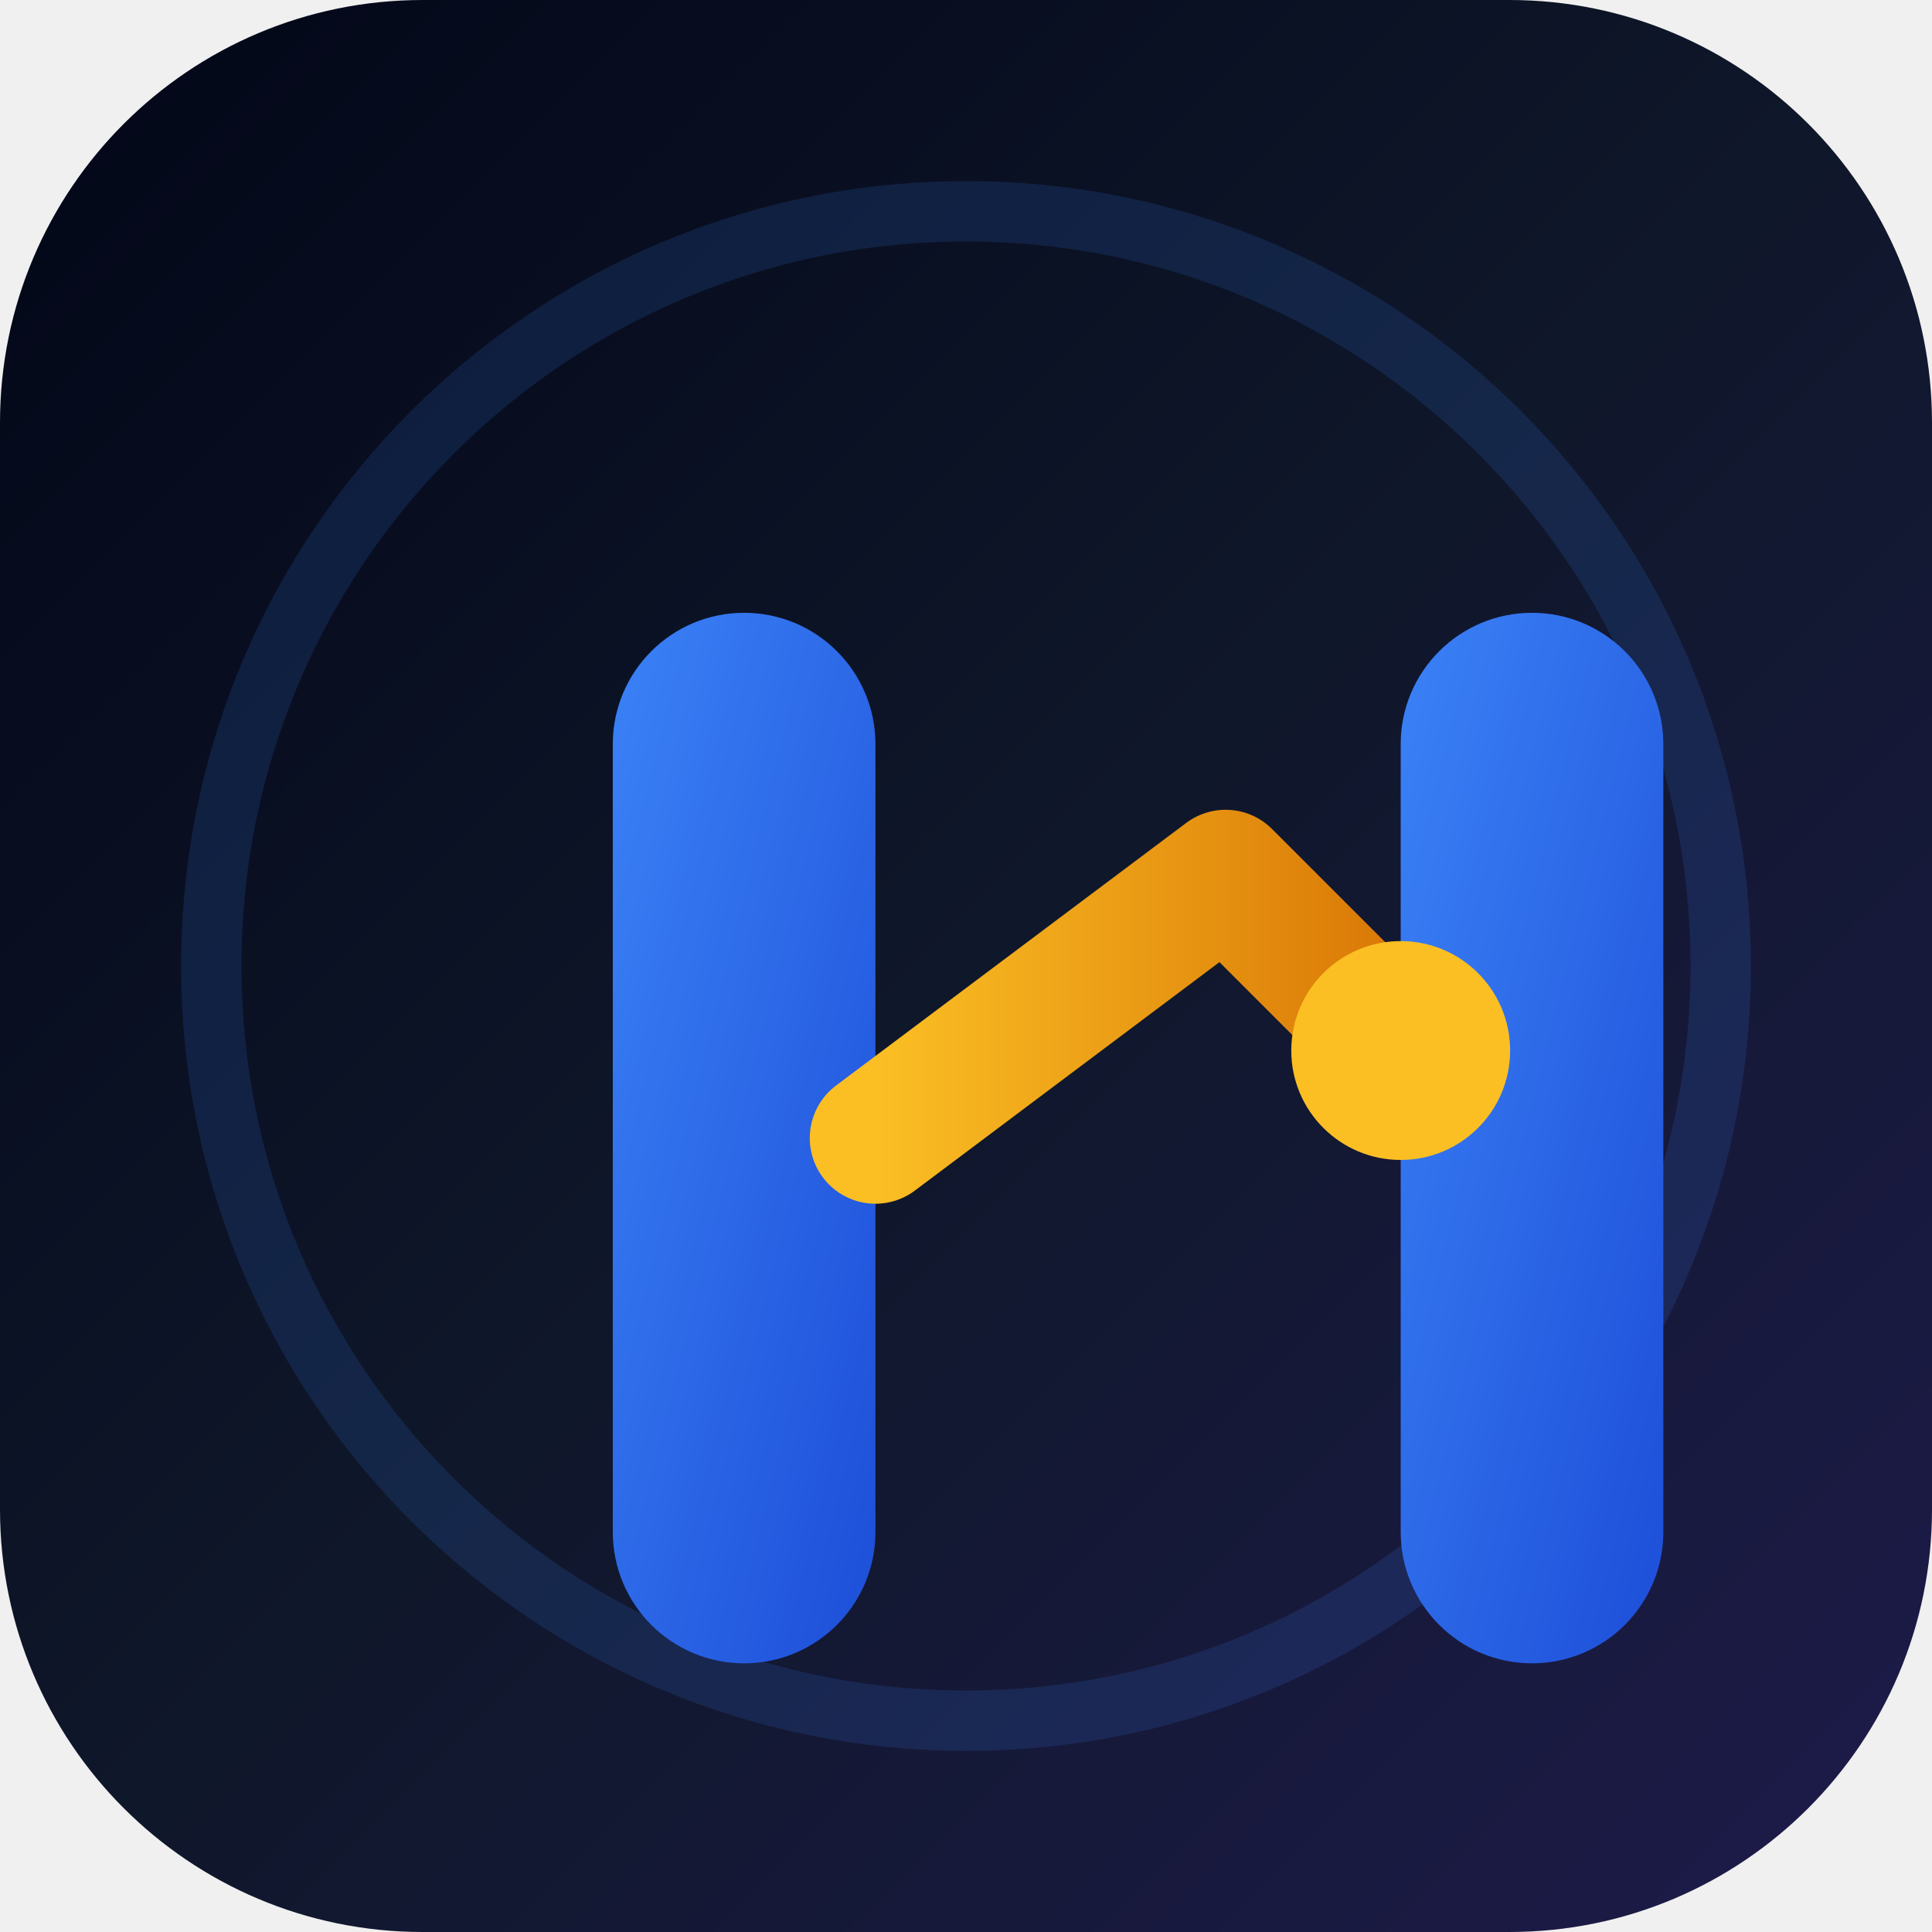
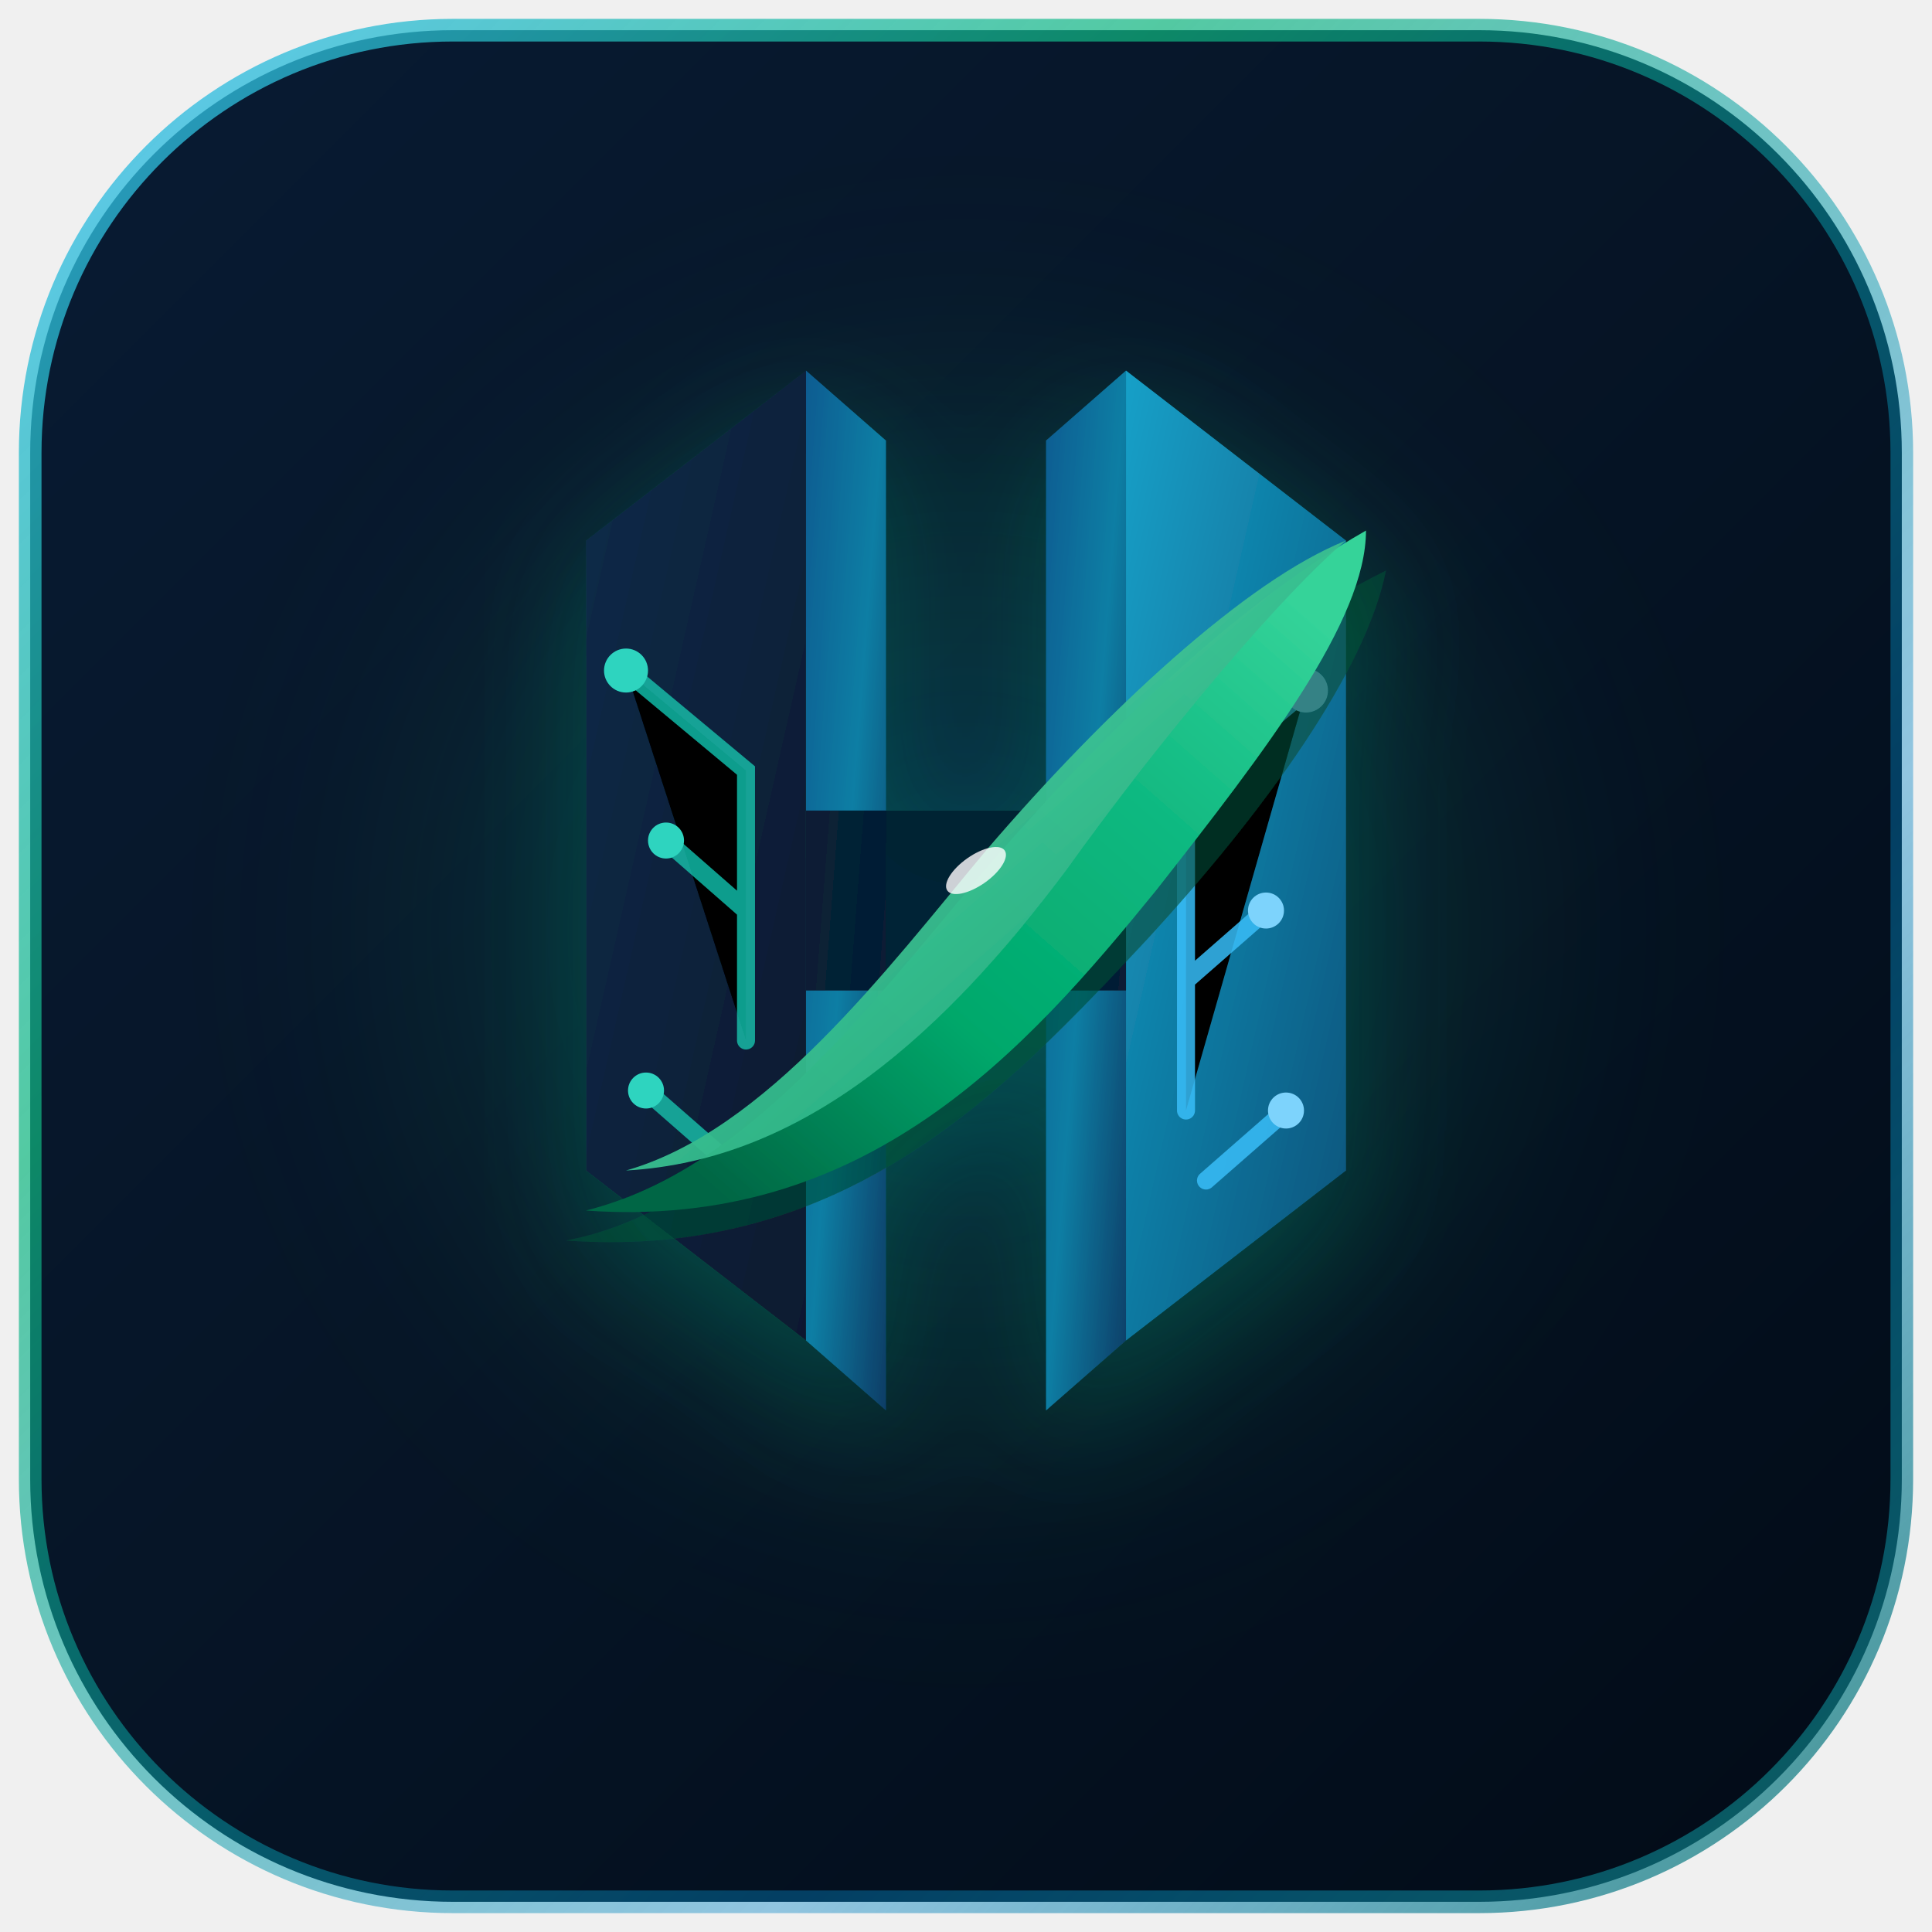
<svg xmlns="http://www.w3.org/2000/svg" viewBox="0 0 512 512" width="512" height="512">
  <defs>
-     <linearGradient id="bgGrad" x1="0%" y1="0%" x2="100%" y2="100%">
-       <stop offset="0%" stop-color="#020617" />
-       <stop offset="50%" stop-color="#0f172a" />
-       <stop offset="100%" stop-color="#1e1b4b" />
+     <linearGradient id="iconBgGrad" x1="0%" y1="0%" x2="100%" y2="100%">
+       <stop offset="0%" stop-color="#081b33" />
+       <stop offset="45%" stop-color="#061527" />
+       <stop offset="100%" stop-color="#020b17" />
    </linearGradient>
-     <linearGradient id="goldGrad" x1="0%" y1="0%" x2="100%" y2="0%">
-       <stop offset="0%" stop-color="#fbbf24" />
-       <stop offset="100%" stop-color="#d97706" />
+     <linearGradient id="iconBorderGrad" x1="0%" y1="0%" x2="100%" y2="100%">
+       <stop offset="0%" stop-color="#38bdf8" stop-opacity="0.8" />
+       <stop offset="30%" stop-color="#10b981" stop-opacity="0.7" />
+       <stop offset="70%" stop-color="#0284c7" stop-opacity="0.4" />
+       <stop offset="100%" stop-color="#0f766e" stop-opacity="0.8" />
    </linearGradient>
-     <linearGradient id="blueGrad" x1="0%" y1="0%" x2="100%" y2="100%">
-       <stop offset="0%" stop-color="#3b82f6" />
-       <stop offset="100%" stop-color="#1d4ed8" />
+     <radialGradient id="centerGlow" cx="50%" cy="48%" r="45%">
+       <stop offset="0%" stop-color="#0284c7" stop-opacity="0.25" />
+       <stop offset="60%" stop-color="#10b981" stop-opacity="0.08" />
+       <stop offset="100%" stop-color="#000000" stop-opacity="0" />
+     </radialGradient>
+     <linearGradient id="blueDarkFacet" x1="0%" y1="0%" x2="100%" y2="100%">
+       <stop offset="0%" stop-color="#082b49" />
+       <stop offset="100%" stop-color="#0a192f" />
    </linearGradient>
+     <linearGradient id="blueLightFacet" x1="0%" y1="0%" x2="100%" y2="100%">
+       <stop offset="0%" stop-color="#0d5c91" />
+       <stop offset="50%" stop-color="#0a7ea4" />
+       <stop offset="100%" stop-color="#0b3d66" />
+     </linearGradient>
+     <linearGradient id="blueRightFacet" x1="0%" y1="0%" x2="100%" y2="100%">
+       <stop offset="0%" stop-color="#0e4370" />
+       <stop offset="100%" stop-color="#061b30" />
+     </linearGradient>
+     <linearGradient id="cyanFacet" x1="0%" y1="0%" x2="100%" y2="100%">
+       <stop offset="0%" stop-color="#14a0c8" />
+       <stop offset="100%" stop-color="#0d527a" />
+     </linearGradient>
+     <linearGradient id="greenRibbonGrad" x1="10%" y1="90%" x2="90%" y2="10%">
+       <stop offset="0%" stop-color="#006644" />
+       <stop offset="35%" stop-color="#00a86b" />
+       <stop offset="70%" stop-color="#10b981" />
+       <stop offset="100%" stop-color="#34d399" />
+     </linearGradient>
+     <linearGradient id="greenHighlightGrad" x1="0%" y1="0%" x2="100%" y2="100%">
+       <stop offset="0%" stop-color="#6ee7b7" />
+       <stop offset="100%" stop-color="#059669" />
+     </linearGradient>
+     <filter id="iconShadow" x="-10%" y="-10%" width="130%" height="130%">
+       <feDropShadow dx="0" dy="12" stdDeviation="16" flood-color="#000000" flood-opacity="0.6" />
+       <feDropShadow dx="0" dy="4" stdDeviation="6" flood-color="#10b981" flood-opacity="0.25" />
+     </filter>
  </defs>
-   <rect width="512" height="512" rx="112" fill="url(#bgGrad)" />
-   <circle cx="256" cy="256" r="200" fill="none" stroke="rgba(59, 130, 246, 0.15)" stroke-width="16" />
-   <g transform="translate(116, 116) scale(11.6)">
-     <rect x="4" y="4" width="6" height="24" rx="3" fill="url(#blueGrad)" />
-     <rect x="22" y="4" width="6" height="24" rx="3" fill="url(#blueGrad)" />
-     <path d="M10 16 L18 10 L22 14" fill="none" stroke="url(#goldGrad)" stroke-width="3" stroke-linecap="round" stroke-linejoin="round" />
-     <circle cx="22" cy="14" r="2.5" fill="#fbbf24" />
+   <rect x="8" y="8" width="496" height="496" rx="112" fill="url(#iconBgGrad)" stroke="url(#iconBorderGrad)" stroke-width="6" />
+   <rect x="16" y="16" width="480" height="480" rx="104" fill="url(#centerGlow)" />
+   <g transform="translate(97, 77) scale(2.65)" filter="url(#iconShadow)">
+     <polygon points="22,25 44,8 44,105 22,88" fill="url(#blueDarkFacet)" />
+     <polygon points="44,8 52,15 52,112 44,105" fill="url(#blueLightFacet)" />
+     <path d="M26,38 L38,48 L38,75 M30,55 L38,62 M28,80 L36,87" stroke="#14b8a6" stroke-width="1.8" stroke-linecap="round" stroke-opacity="0.85" />
+     <circle cx="26" cy="38" r="2.2" fill="#2dd4bf" />
+     <circle cx="30" cy="55" r="1.8" fill="#2dd4bf" />
+     <circle cx="28" cy="80" r="1.8" fill="#2dd4bf" />
+     <polygon points="68,15 76,8 76,105 68,112" fill="url(#blueLightFacet)" />
+     <polygon points="76,8 98,25 98,88 76,105" fill="url(#cyanFacet)" />
+     <path d="M94,40 L82,50 L82,82 M90,62 L82,69 M92,82 L84,89" stroke="#38bdf8" stroke-width="1.8" stroke-linecap="round" stroke-opacity="0.85" />
+     <circle cx="94" cy="40" r="2.2" fill="#7dd3fc" />
+     <circle cx="90" cy="62" r="1.8" fill="#7dd3fc" />
+     <circle cx="92" cy="82" r="1.8" fill="#7dd3fc" />
+     <polygon points="44,52 76,52 76,70 44,70" fill="#061b30" opacity="0.95" />
+     <path d="M20,95 C36,92 48,76 60,63 C72,50 86,36 102,28 C100,38 90,52 78,65 C64,80 48,97 20,95 Z" fill="#034d35" opacity="0.6" />
+     <path d="M22,92 C38,88 50,72 61,59 C72,46 86,32 100,24 C100,33 90,46 79,60 C66,76 50,94 22,92 Z" fill="url(#greenRibbonGrad)" />
+     <path d="M26,88 C40,84 52,68 62,56 C74,42 88,29 98,25 C92,30 80,44 70,58 C58,74 44,87 26,88 Z" fill="url(#greenHighlightGrad)" opacity="0.95" />
+     <ellipse cx="61" cy="58" rx="3.5" ry="1.5" transform="rotate(-35 61 58)" fill="#ffffff" opacity="0.8" />
  </g>
</svg>
